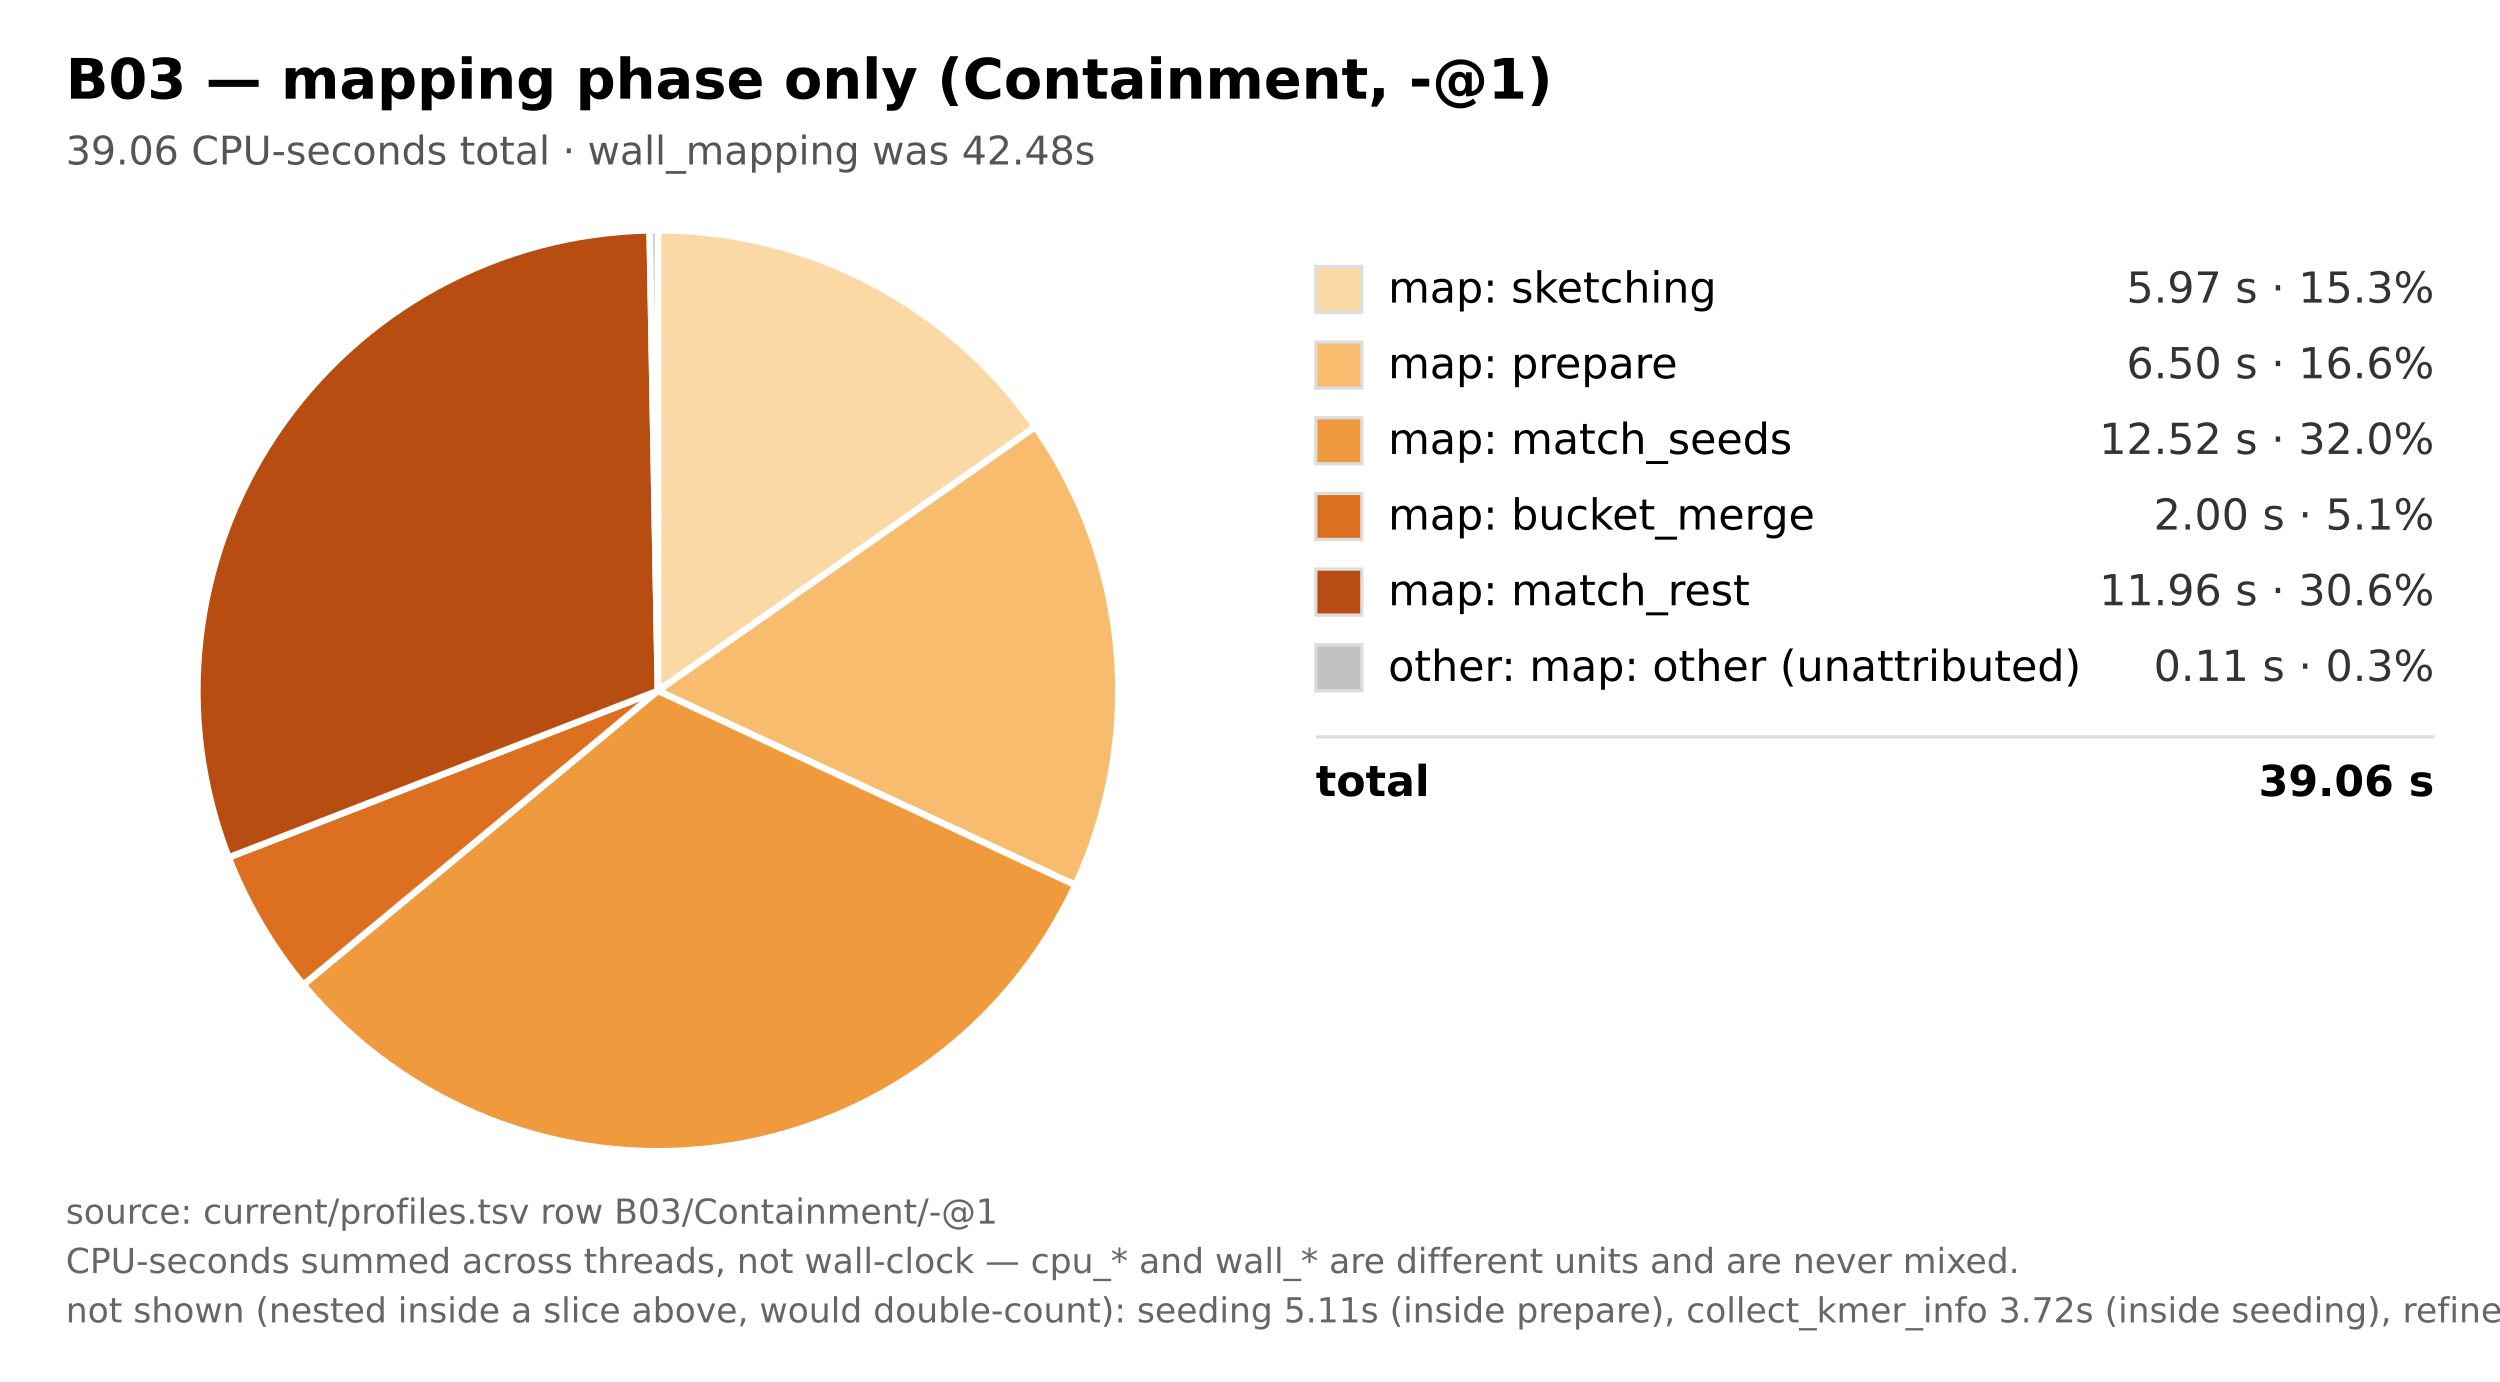
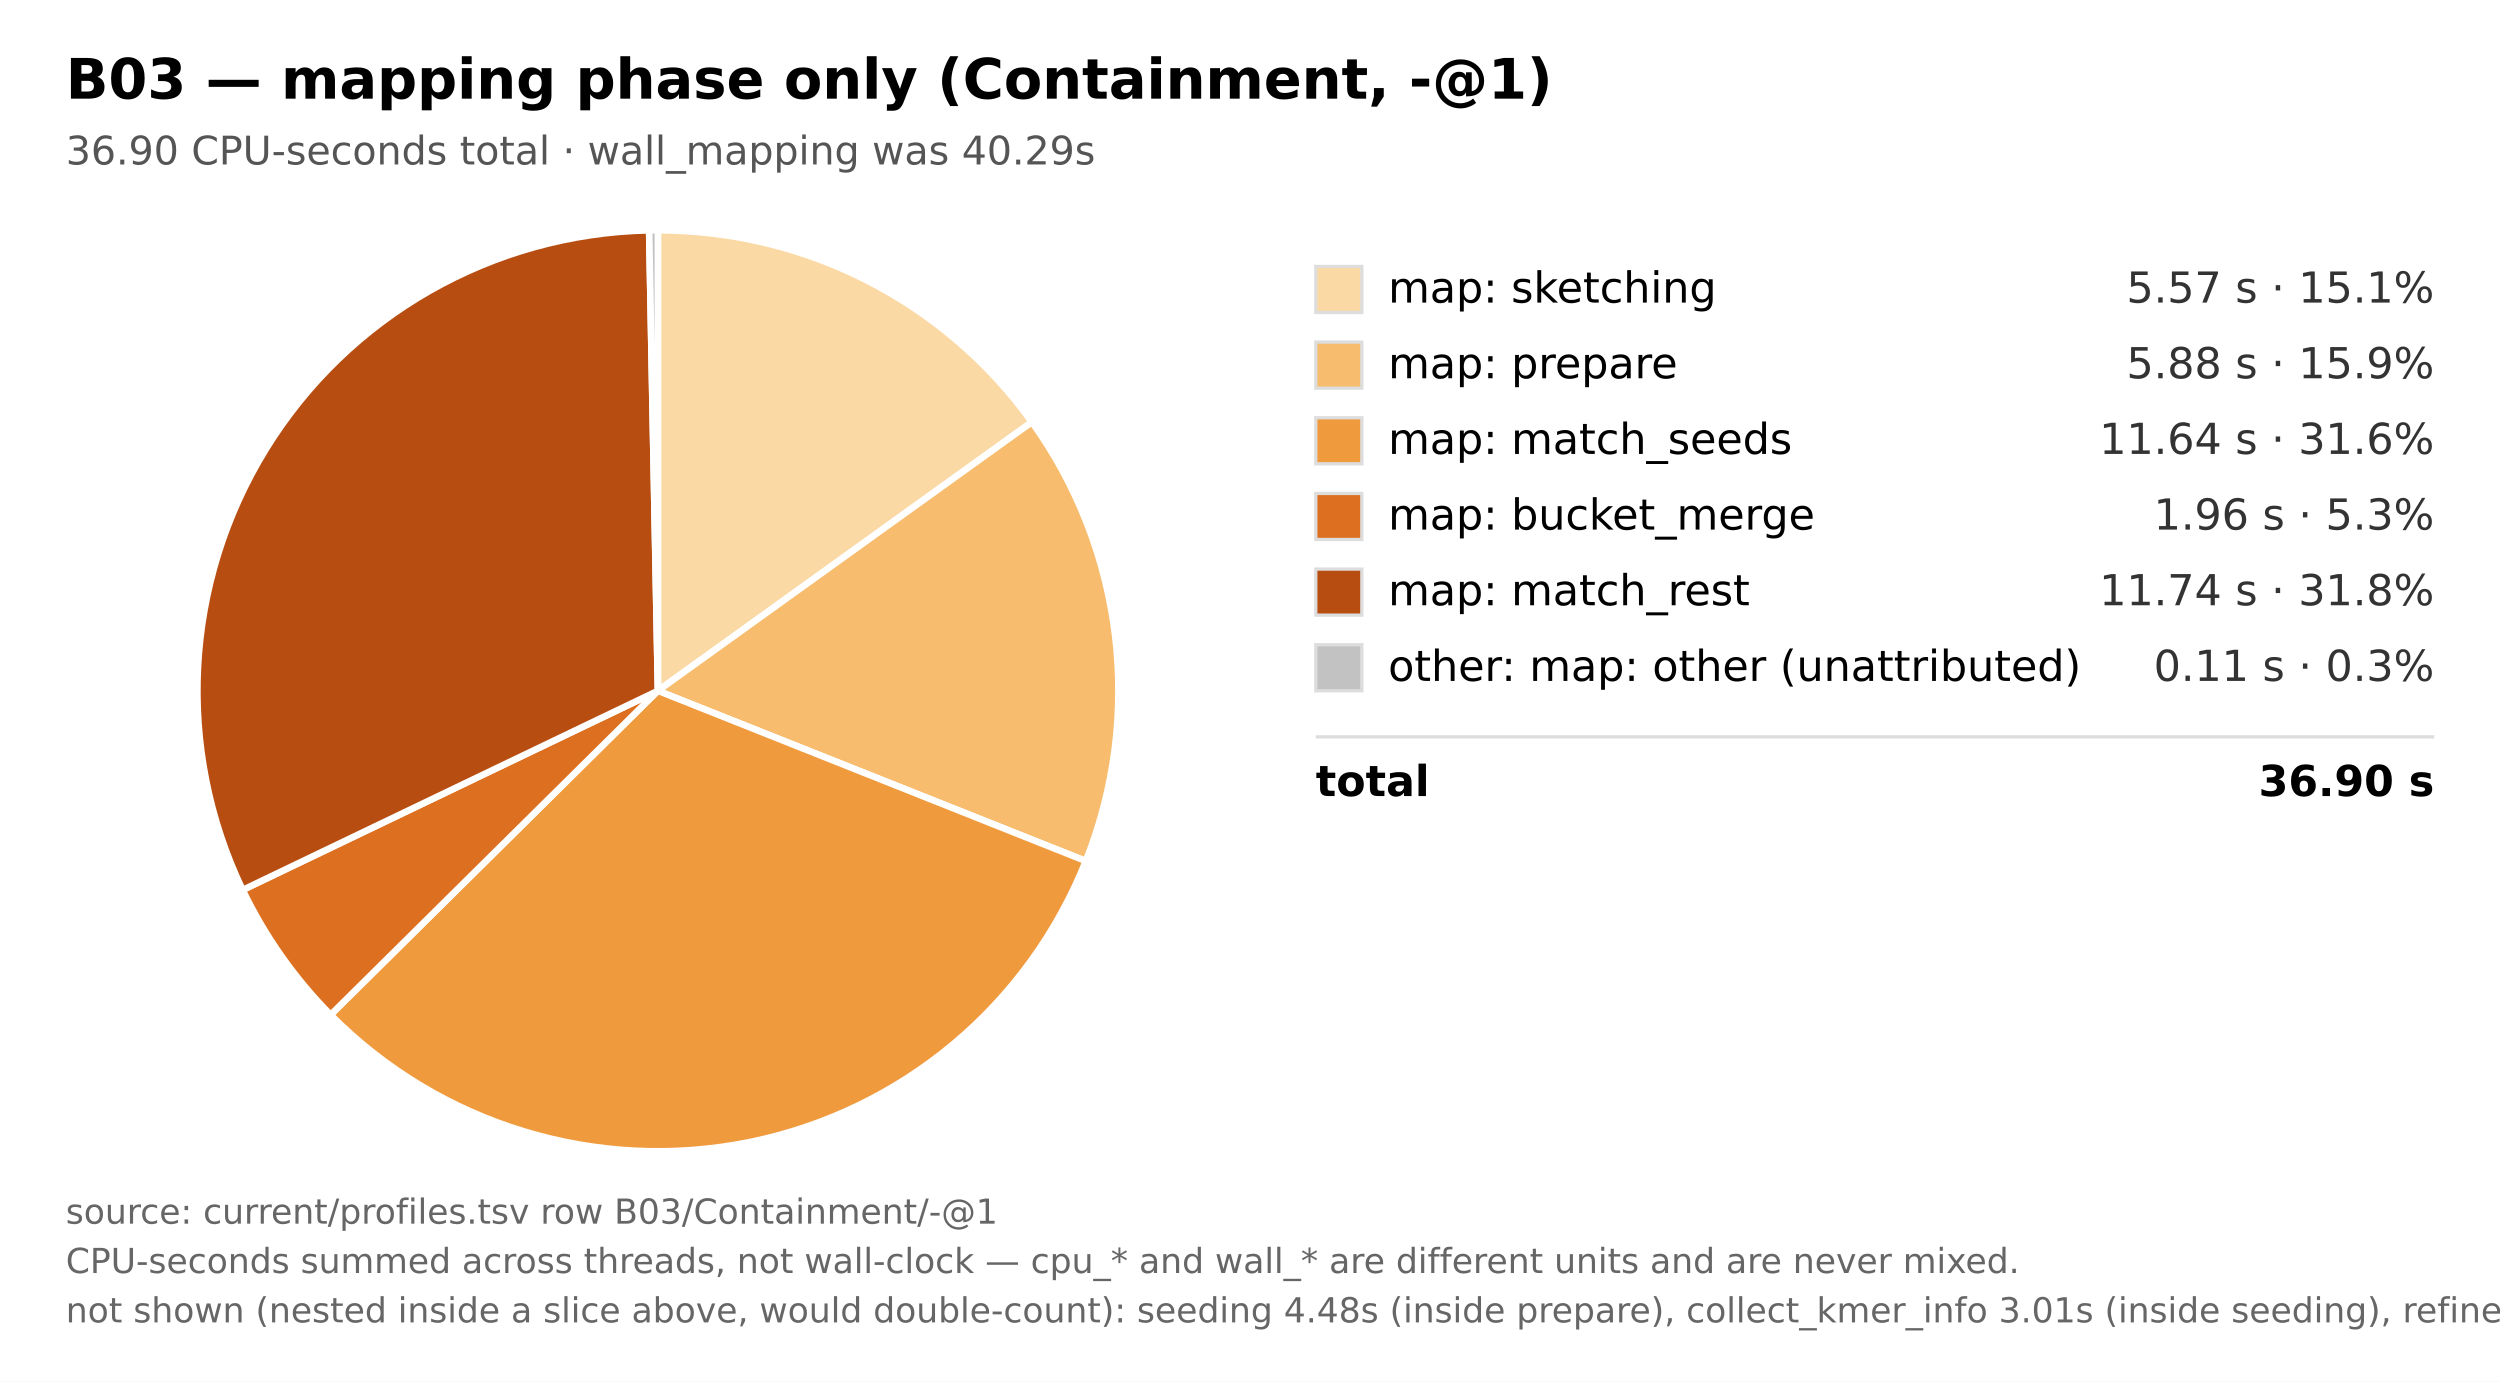
<svg xmlns="http://www.w3.org/2000/svg" width="760" height="420" viewBox="0 0 760 420" font-family="DejaVu Sans, Helvetica, Arial, sans-serif">
  <rect width="760" height="420" fill="#ffffff" />
  <text x="20" y="30" font-size="17" font-weight="bold">B03 — mapping phase only (Containment, -@1)</text>
-   <text x="20" y="50" font-size="12" fill="#555555">39.06 CPU-seconds total · wall_mapping was 42.48s</text>
-   <path d="M 200.00,210.00 L 200.00,70.00 A 140.00,140.00 0 0,1 314.73,129.77 Z" fill="#fbd9a5" stroke="#ffffff" stroke-width="2" />
-   <path d="M 200.00,210.00 L 314.73,129.77 A 140.00,140.00 0 0,1 326.92,269.08 Z" fill="#f7bc6d" stroke="#ffffff" stroke-width="2" />
-   <path d="M 200.00,210.00 L 326.92,269.08 A 140.00,140.00 0 0,1 92.22,299.35 Z" fill="#f09a3e" stroke="#ffffff" stroke-width="2" />
-   <path d="M 200.00,210.00 L 92.22,299.35 A 140.00,140.00 0 0,1 69.49,260.67 Z" fill="#dd7020" stroke="#ffffff" stroke-width="2" />
-   <path d="M 200.00,210.00 L 69.49,260.67 A 140.00,140.00 0 0,1 197.50,70.02 Z" fill="#b74d10" stroke="#ffffff" stroke-width="2" />
-   <path d="M 200.00,210.00 L 197.50,70.02 A 140.00,140.00 0 0,1 200.00,70.00 Z" fill="#c2c2c2" stroke="#ffffff" stroke-width="2" />
+   <text x="20" y="50" font-size="12" fill="#555555">36.90 CPU-seconds total · wall_mapping was 40.29s</text>
+   <path d="M 200.00,210.00 L 200.00,70.00 A 140.00,140.00 0 0,1 313.69,128.30 Z" fill="#fbd9a5" stroke="#ffffff" stroke-width="2" />
+   <path d="M 200.00,210.00 L 313.69,128.30 A 140.00,140.00 0 0,1 330.08,261.76 Z" fill="#f7bc6d" stroke="#ffffff" stroke-width="2" />
+   <path d="M 200.00,210.00 L 330.08,261.76 A 140.00,140.00 0 0,1 100.52,308.50 Z" fill="#f09a3e" stroke="#ffffff" stroke-width="2" />
+   <path d="M 200.00,210.00 L 100.52,308.50 A 140.00,140.00 0 0,1 73.77,270.54 Z" fill="#dd7020" stroke="#ffffff" stroke-width="2" />
+   <path d="M 200.00,210.00 L 73.77,270.54 A 140.00,140.00 0 0,1 197.33,70.03 Z" fill="#b74d10" stroke="#ffffff" stroke-width="2" />
+   <path d="M 200.00,210.00 L 197.33,70.03 A 140.00,140.00 0 0,1 200.00,70.00 Z" fill="#c2c2c2" stroke="#ffffff" stroke-width="2" />
  <rect x="400" y="81" width="14" height="14" fill="#fbd9a5" stroke="#dddddd" stroke-width="1" />
  <text x="422" y="92" font-size="13">map: sketching</text>
-   <text x="740" y="92" font-size="13" text-anchor="end" fill="#333333">5.97 s · 15.3%</text>
+   <text x="740" y="92" font-size="13" text-anchor="end" fill="#333333">5.57 s · 15.1%</text>
  <rect x="400" y="104" width="14" height="14" fill="#f7bc6d" stroke="#dddddd" stroke-width="1" />
  <text x="422" y="115" font-size="13">map: prepare</text>
-   <text x="740" y="115" font-size="13" text-anchor="end" fill="#333333">6.50 s · 16.6%</text>
+   <text x="740" y="115" font-size="13" text-anchor="end" fill="#333333">5.88 s · 15.9%</text>
  <rect x="400" y="127" width="14" height="14" fill="#f09a3e" stroke="#dddddd" stroke-width="1" />
  <text x="422" y="138" font-size="13">map: match_seeds</text>
-   <text x="740" y="138" font-size="13" text-anchor="end" fill="#333333">12.52 s · 32.0%</text>
+   <text x="740" y="138" font-size="13" text-anchor="end" fill="#333333">11.64 s · 31.6%</text>
  <rect x="400" y="150" width="14" height="14" fill="#dd7020" stroke="#dddddd" stroke-width="1" />
  <text x="422" y="161" font-size="13">map: bucket_merge</text>
-   <text x="740" y="161" font-size="13" text-anchor="end" fill="#333333">2.00 s · 5.1%</text>
+   <text x="740" y="161" font-size="13" text-anchor="end" fill="#333333">1.96 s · 5.3%</text>
  <rect x="400" y="173" width="14" height="14" fill="#b74d10" stroke="#dddddd" stroke-width="1" />
  <text x="422" y="184" font-size="13">map: match_rest</text>
-   <text x="740" y="184" font-size="13" text-anchor="end" fill="#333333">11.96 s · 30.6%</text>
+   <text x="740" y="184" font-size="13" text-anchor="end" fill="#333333">11.74 s · 31.8%</text>
  <rect x="400" y="196" width="14" height="14" fill="#c2c2c2" stroke="#dddddd" stroke-width="1" />
  <text x="422" y="207" font-size="13">other: map: other (unattributed)</text>
  <text x="740" y="207" font-size="13" text-anchor="end" fill="#333333">0.11 s · 0.3%</text>
  <line x1="400" y1="224" x2="740" y2="224" stroke="#dddddd" />
  <text x="400" y="242" font-size="13" font-weight="bold">total</text>
-   <text x="740" y="242" font-size="13" text-anchor="end" font-weight="bold">39.06 s</text>
+   <text x="740" y="242" font-size="13" text-anchor="end" font-weight="bold">36.90 s</text>
  <text x="20" y="372" font-size="10.5" fill="#666666">source: current/profiles.tsv row B03/Containment/-@1</text>
  <text x="20" y="387" font-size="10.5" fill="#666666">CPU-seconds summed across threads, not wall-clock — cpu_* and wall_* are different units and are never mixed.</text>
-   <text x="20" y="402" font-size="10.5" fill="#666666">not shown (nested inside a slice above, would double-count): seeding 5.11s (inside prepare), collect_kmer_info 3.72s (inside seeding), refine 7.47s (inside match_rest)</text>
+   <text x="20" y="402" font-size="10.5" fill="#666666">not shown (nested inside a slice above, would double-count): seeding 4.48s (inside prepare), collect_kmer_info 3.01s (inside seeding), refine 7.20s (inside match_rest)</text>
</svg>
